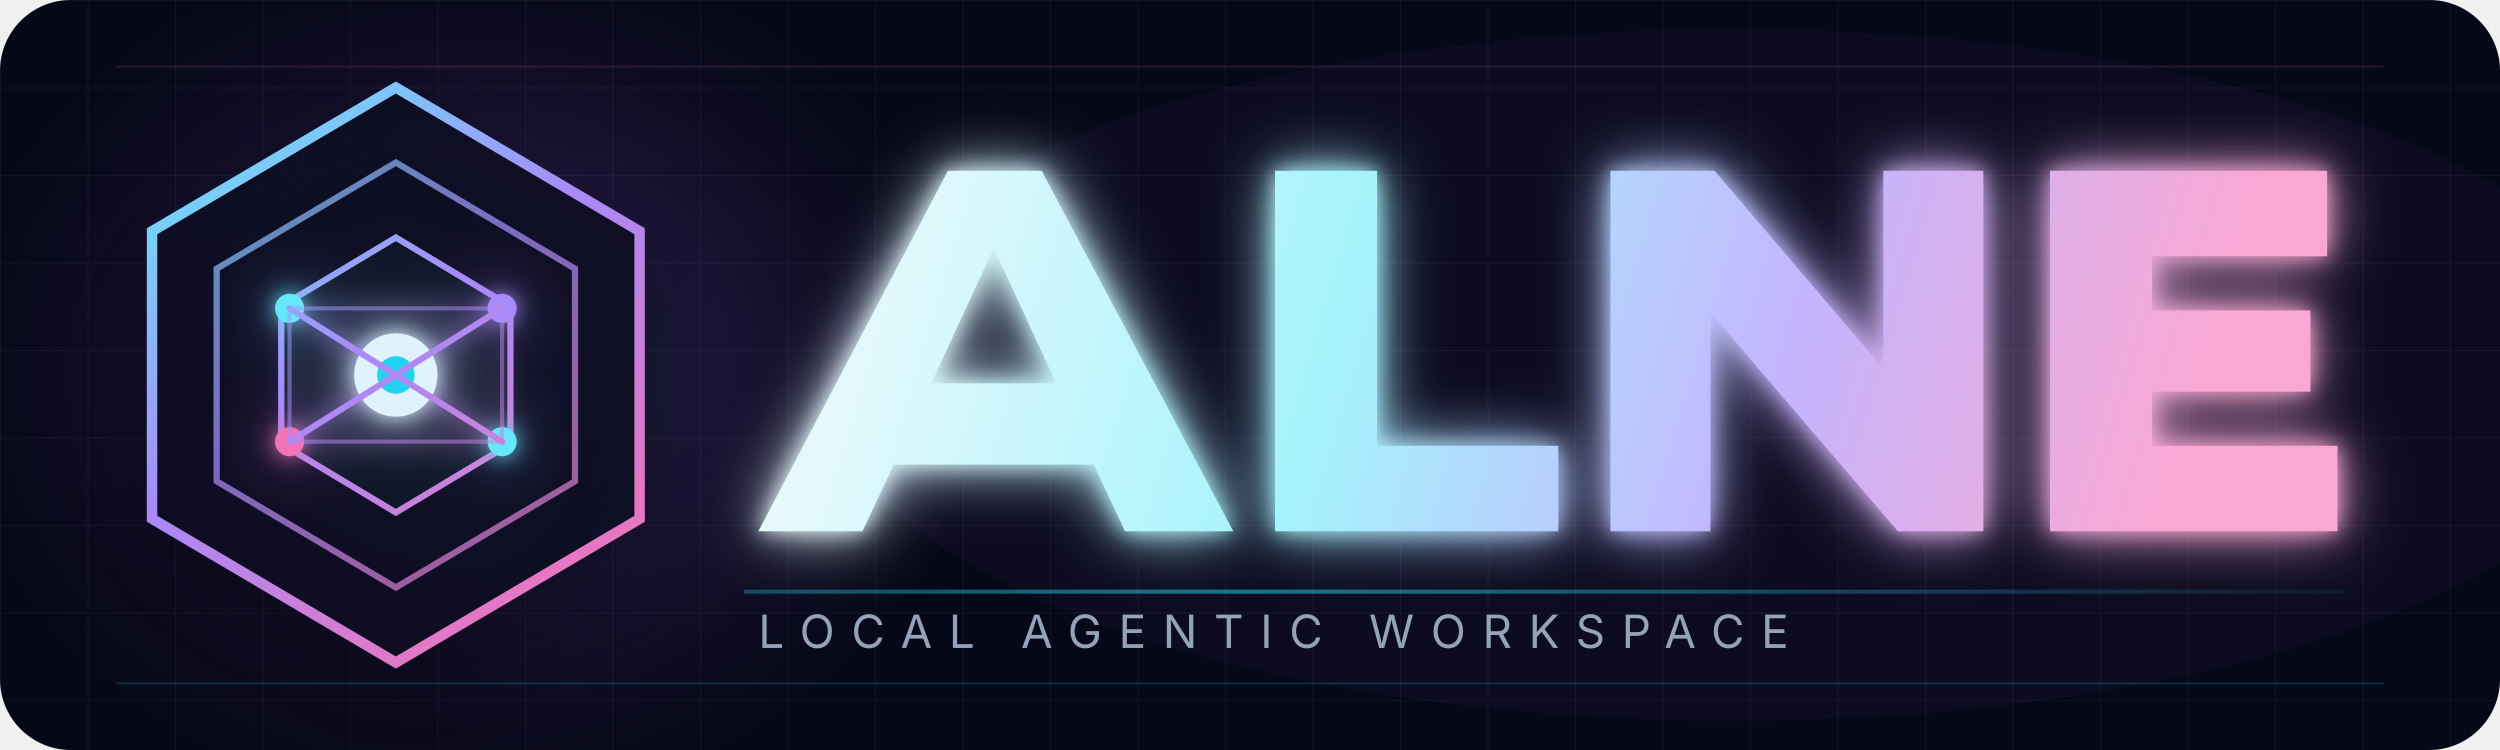
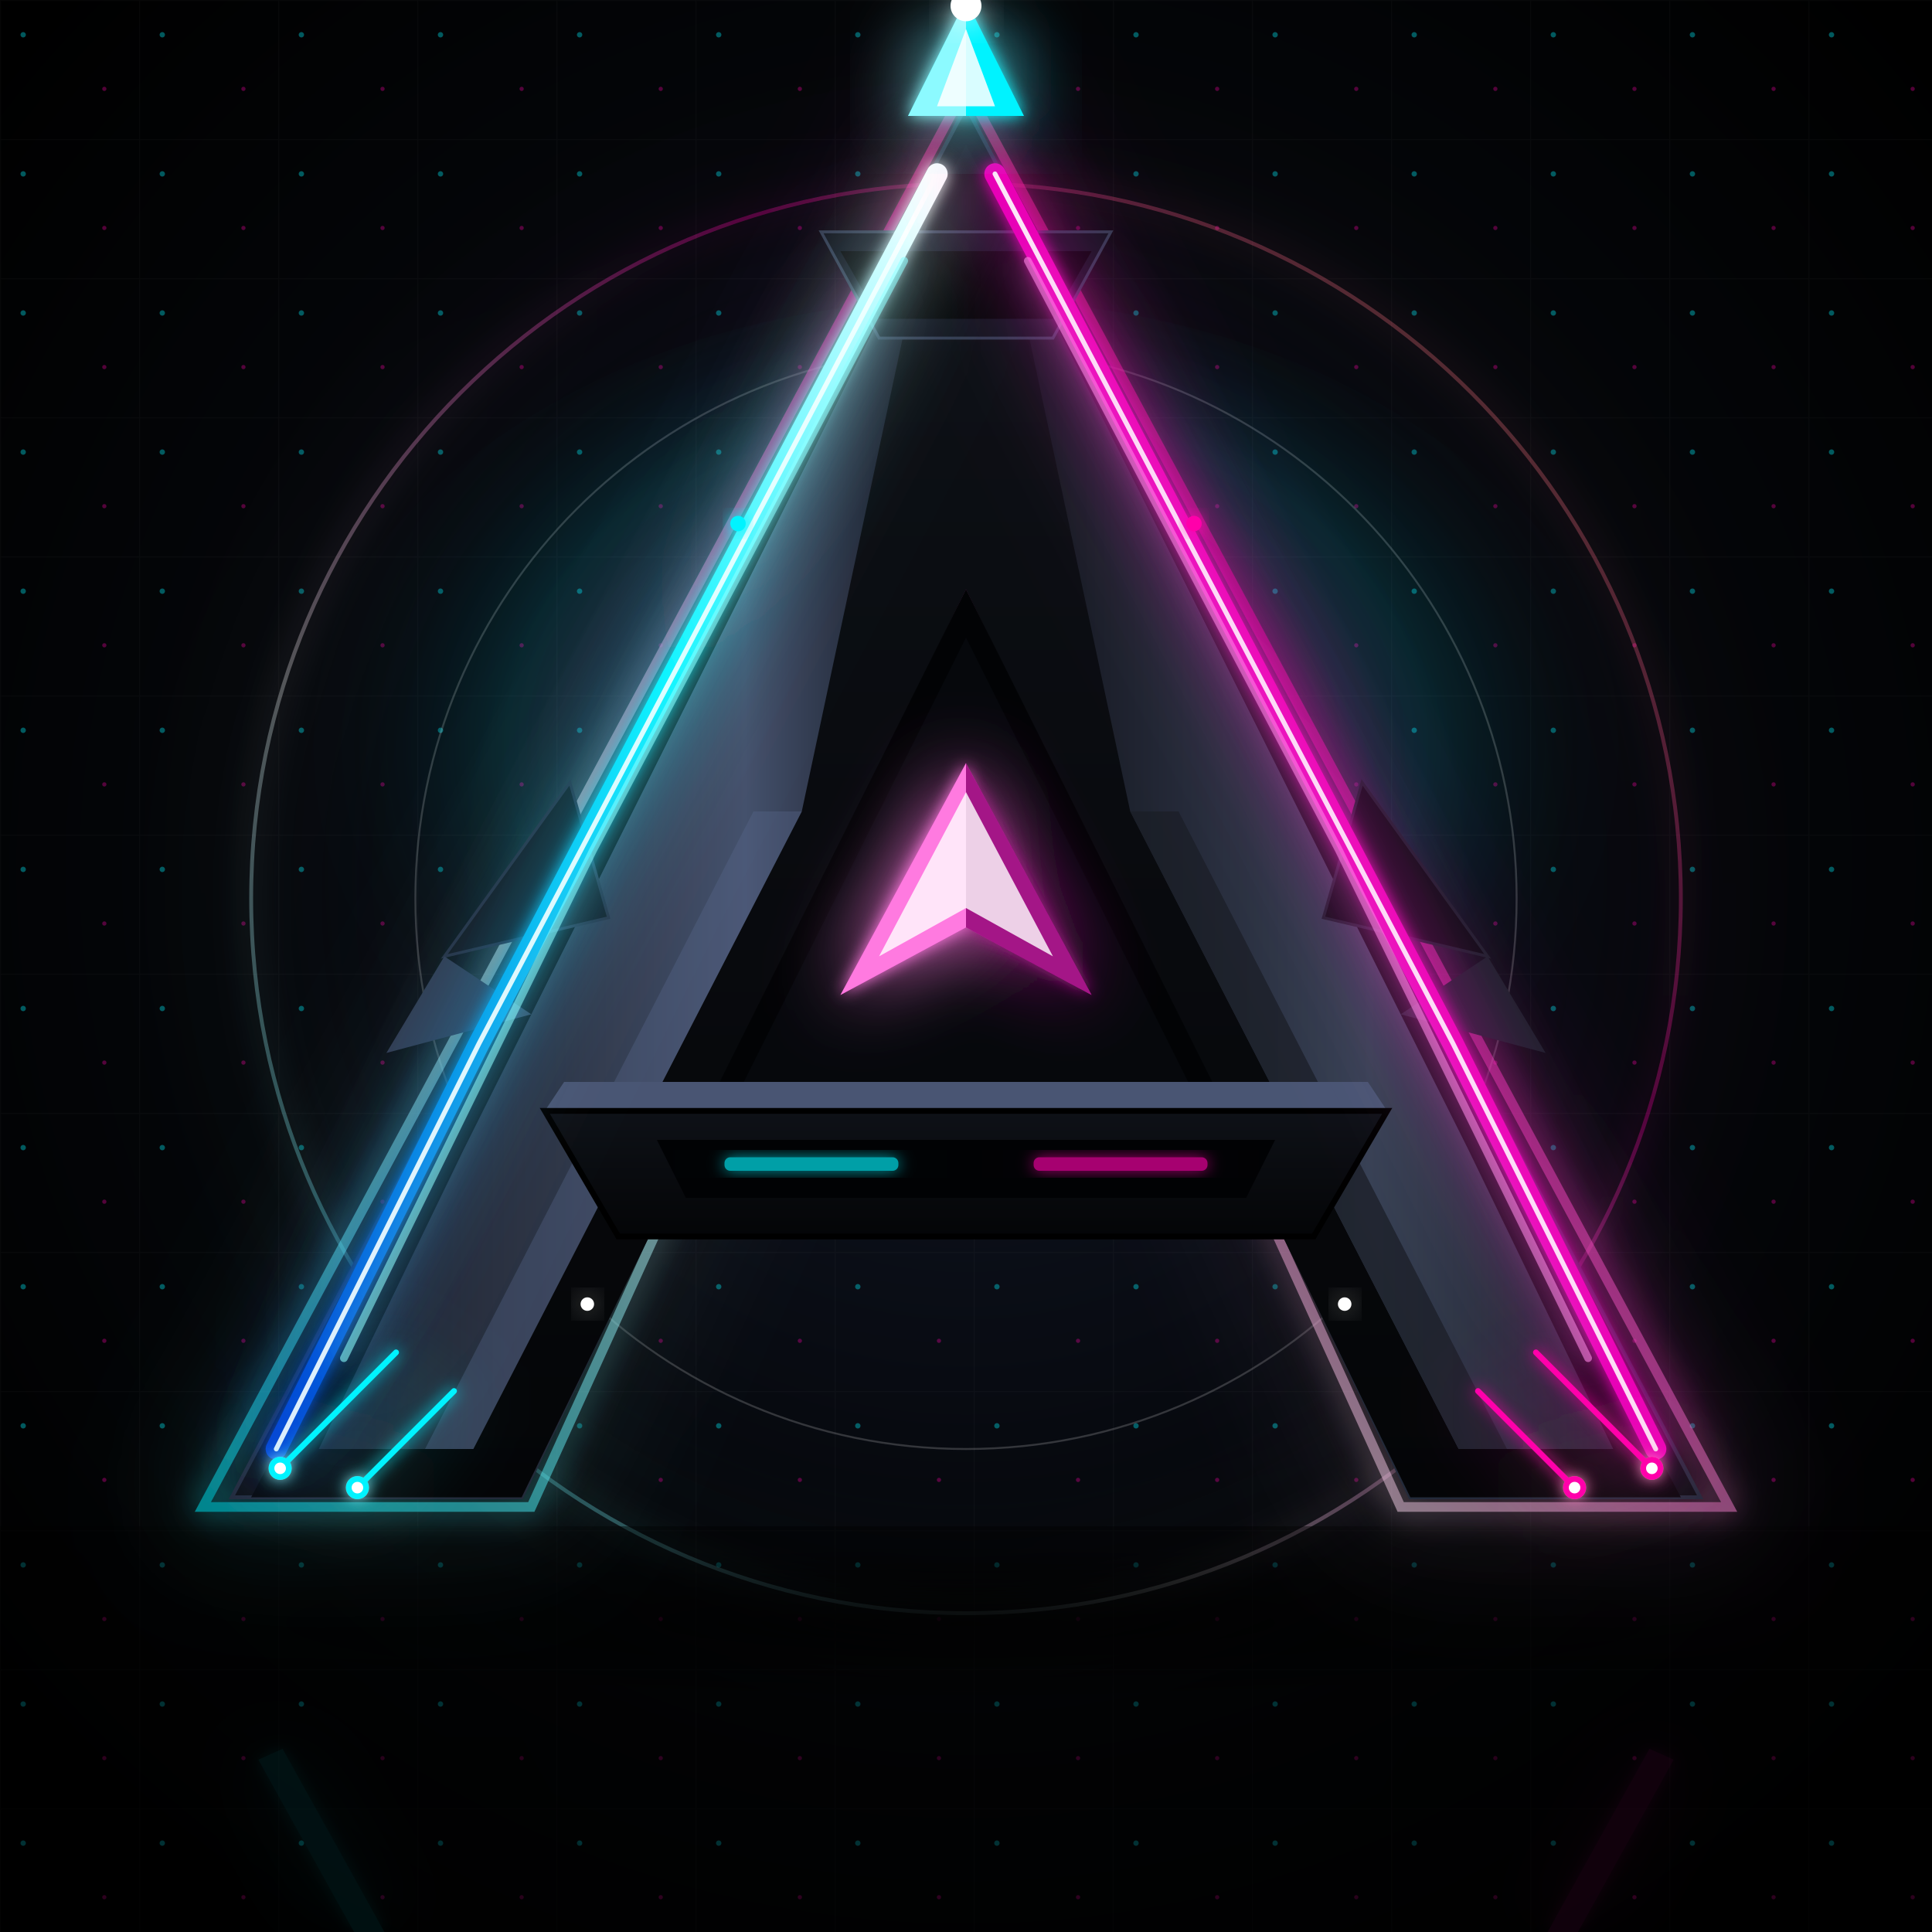
- <svg xmlns="http://www.w3.org/2000/svg" width="1200" height="360" viewBox="0 0 1200 360" fill="none" role="img" aria-labelledby="title desc">
+ <svg xmlns="http://www.w3.org/2000/svg" viewBox="0 0 1000 1000" width="100%" height="100%">
  <defs>
-     <radialGradient id="bgGlow" cx="50%" cy="50%" r="58%">
-       <stop offset="0%" stop-color="#22D3EE" stop-opacity="0.22" />
-       <stop offset="44%" stop-color="#A855F7" stop-opacity="0.14" />
-       <stop offset="100%" stop-color="#050816" stop-opacity="0" />
+     <radialGradient id="bgGlow" cx="50%" cy="45%" r="65%">
+       <stop offset="0%" stop-color="#111625" />
+       <stop offset="60%" stop-color="#040609" />
+       <stop offset="100%" stop-color="#000000" />
    </radialGradient>
-     <linearGradient id="markStroke" x1="94" y1="48" x2="286" y2="300" gradientUnits="userSpaceOnUse">
-       <stop offset="0%" stop-color="#67E8F9" />
-       <stop offset="45%" stop-color="#A78BFA" />
-       <stop offset="100%" stop-color="#F472B6" />
-     </linearGradient>
-     <linearGradient id="wordGradient" x1="360" y1="78" x2="1030" y2="278" gradientUnits="userSpaceOnUse">
-       <stop offset="0%" stop-color="#F8FAFC" />
-       <stop offset="42%" stop-color="#A5F3FC" />
-       <stop offset="72%" stop-color="#C4B5FD" />
-       <stop offset="100%" stop-color="#F9A8D4" />
-     </linearGradient>
-     <linearGradient id="scanline" x1="0" y1="0" x2="1200" y2="0" gradientUnits="userSpaceOnUse">
-       <stop offset="0%" stop-color="#22D3EE" stop-opacity="0" />
-       <stop offset="50%" stop-color="#22D3EE" stop-opacity="0.52" />
-       <stop offset="100%" stop-color="#22D3EE" stop-opacity="0" />
-     </linearGradient>
-     <filter id="neon" x="-60" y="-60" width="1320" height="480" filterUnits="userSpaceOnUse" color-interpolation-filters="sRGB">
-       <feGaussianBlur stdDeviation="5" result="blurA" />
-       <feGaussianBlur stdDeviation="14" result="blurB" />
+     <radialGradient id="floorShadow" cx="50%" cy="50%" r="50%">
+       <stop offset="0%" stop-color="#000000" stop-opacity="0.9" />
+       <stop offset="70%" stop-color="#000000" stop-opacity="0.3" />
+       <stop offset="100%" stop-color="#000000" stop-opacity="0" />
+     </radialGradient>
+     <filter id="neonCyan" x="-50%" y="-50%" width="200%" height="200%">
+       <feGaussianBlur stdDeviation="4" result="tight" />
+       <feGaussianBlur stdDeviation="20" result="wide" />
      <feMerge>
-         <feMergeNode in="blurB" />
-         <feMergeNode in="blurA" />
+         <feMergeNode in="wide" />
+         <feMergeNode in="tight" />
        <feMergeNode in="SourceGraphic" />
      </feMerge>
    </filter>
-     <filter id="softShadow" x="-20%" y="-20%" width="140%" height="140%" color-interpolation-filters="sRGB">
-       <feDropShadow dx="0" dy="18" stdDeviation="24" flood-color="#000000" flood-opacity="0.46" />
+     <filter id="neonMagenta" x="-50%" y="-50%" width="200%" height="200%">
+       <feGaussianBlur stdDeviation="4" result="tight" />
+       <feGaussianBlur stdDeviation="20" result="wide" />
+       <feMerge>
+         <feMergeNode in="wide" />
+         <feMergeNode in="tight" />
+         <feMergeNode in="SourceGraphic" />
+       </feMerge>
    </filter>
-     <pattern id="grid" width="42" height="42" patternUnits="userSpaceOnUse">
-       <path d="M42 0H0V42" stroke="#94A3B8" stroke-opacity="0.08" stroke-width="1" />
+     <linearGradient id="metalLeft" x1="0%" y1="0%" x2="100%" y2="0%">
+       <stop offset="0%" stop-color="#1a1e29" />
+       <stop offset="40%" stop-color="#2d3547" />
+       <stop offset="70%" stop-color="#44506b" />
+       <stop offset="100%" stop-color="#141721" />
+     </linearGradient>
+     <linearGradient id="metalRight" x1="0%" y1="0%" x2="100%" y2="0%">
+       <stop offset="0%" stop-color="#11131a" />
+       <stop offset="30%" stop-color="#242a38" />
+       <stop offset="60%" stop-color="#374154" />
+       <stop offset="100%" stop-color="#1b1f29" />
+     </linearGradient>
+     <linearGradient id="darkBase" x1="0%" y1="0%" x2="0%" y2="100%">
+       <stop offset="0%" stop-color="#0e1117" />
+       <stop offset="100%" stop-color="#040507" />
+     </linearGradient>
+     <linearGradient id="cyanCore" x1="0%" y1="100%" x2="100%" y2="0%">
+       <stop offset="0%" stop-color="#003cd2" />
+       <stop offset="60%" stop-color="#00f3ff" />
+       <stop offset="100%" stop-color="#ffffff" />
+     </linearGradient>
+     <linearGradient id="magentaCore" x1="0%" y1="100%" x2="100%" y2="0%">
+       <stop offset="0%" stop-color="#7700ee" />
+       <stop offset="60%" stop-color="#ff00aa" />
+       <stop offset="100%" stop-color="#ffffff" />
+     </linearGradient>
+     <linearGradient id="prismEdge" x1="0%" y1="100%" x2="100%" y2="0%">
+       <stop offset="0%" stop-color="#00f3ff" />
+       <stop offset="34%" stop-color="#ffffff" />
+       <stop offset="66%" stop-color="#ff00aa" />
+       <stop offset="100%" stop-color="#ffd166" />
+     </linearGradient>
+     <radialGradient id="hotCore" cx="50%" cy="42%" r="48%">
+       <stop offset="0%" stop-color="#ffffff" stop-opacity="0.95" />
+       <stop offset="35%" stop-color="#ff47d7" stop-opacity="0.38" />
+       <stop offset="68%" stop-color="#00f3ff" stop-opacity="0.18" />
+       <stop offset="100%" stop-color="#000000" stop-opacity="0" />
+     </radialGradient>
+     <pattern id="starGrid" width="72" height="72" patternUnits="userSpaceOnUse">
+       <path d="M 72 0 L 0 0 0 72" fill="none" stroke="#ffffff" stroke-opacity="0.035" stroke-width="1" />
+       <circle cx="12" cy="18" r="1.4" fill="#00f3ff" opacity="0.45" />
+       <circle cx="54" cy="46" r="1.1" fill="#ff00aa" opacity="0.4" />
    </pattern>
+     <filter id="hotBloom" x="-70%" y="-70%" width="240%" height="240%">
+       <feGaussianBlur stdDeviation="8" result="tight" />
+       <feGaussianBlur stdDeviation="32" result="wide" />
+       <feColorMatrix in="wide" type="matrix" values="1 0 0 0 0.12  0 1 0 0 0.04  0 0 1 0 0.28  0 0 0 1.2 0" result="tinted" />
+       <feMerge>
+         <feMergeNode in="tinted" />
+         <feMergeNode in="tight" />
+         <feMergeNode in="SourceGraphic" />
+       </feMerge>
+     </filter>
+     <style>
+       .energy-ring { animation: breathe 4.8s ease-in-out infinite; transform-origin: 500px 500px; }
+       .electric-line { animation: pulse 2.6s ease-in-out infinite; }
+       .spark { animation: twinkle 3.4s ease-in-out infinite; transform-origin: center; }
+       @keyframes breathe {
+         0%, 100% { opacity: 0.22; transform: scale(0.98); }
+         50% { opacity: 0.52; transform: scale(1.04); }
+       }
+       @keyframes pulse {
+         0%, 100% { opacity: 0.76; stroke-width: 9; }
+         50% { opacity: 1; stroke-width: 13; }
+       }
+       @keyframes twinkle {
+         0%, 100% { opacity: 0.28; transform: scale(0.75); }
+         50% { opacity: 1; transform: scale(1.2); }
+       }
+     </style>
  </defs>
-   <rect width="1200" height="360" rx="34" fill="#050816" />
-   <rect width="1200" height="360" rx="34" fill="url(#grid)" />
-   <ellipse cx="223" cy="180" rx="244" ry="206" fill="url(#bgGlow)" />
-   <ellipse cx="832" cy="180" rx="438" ry="166" fill="#A855F7" fill-opacity="0.045" />
-   <g filter="url(#softShadow)">
-     <path d="M190 42L307 111V249L190 318L73 249V111L190 42Z" fill="#0B1020" fill-opacity="0.88" stroke="url(#markStroke)" stroke-width="5" />
-     <path d="M190 78L276 129V231L190 282L104 231V129L190 78Z" stroke="url(#markStroke)" stroke-width="3" stroke-opacity="0.72" />
-     <path d="M190 114L245 147V213L190 246L135 213V147L190 114Z" fill="#111827" stroke="url(#markStroke)" stroke-width="3" />
+   <rect width="1000" height="1000" fill="url(#bgGlow)" />
+   <rect width="1000" height="1000" fill="url(#starGrid)" opacity="0.8" />
+   <circle class="energy-ring" cx="500" cy="465" r="370" fill="none" stroke="url(#prismEdge)" stroke-width="2" opacity="0.32" filter="url(#hotBloom)" />
+   <circle class="energy-ring" cx="500" cy="465" r="285" fill="none" stroke="#ffffff" stroke-width="1" opacity="0.18" />
+   <ellipse cx="500" cy="430" rx="360" ry="275" fill="url(#hotCore)" opacity="0.62" />
+   <ellipse cx="500" cy="840" rx="430" ry="40" fill="url(#floorShadow)" opacity="0.85" />
+   <g transform="translate(0, 1610) scale(1, -0.9)" opacity="0.12">
+     <polygon points="500,90 870,790 730,790 500,320 270,790 130,790" fill="#000000" />
+     <path d="M 485,110 L 250,560 L 140,780" fill="none" stroke="#00f3ff" stroke-width="14" filter="url(#neonCyan)" />
+     <path d="M 515,110 L 750,560 L 860,780" fill="none" stroke="#ff00aa" stroke-width="14" filter="url(#neonMagenta)" />
  </g>
-   <g filter="url(#neon)">
-     <circle cx="190" cy="180" r="20" fill="#E0F2FE" />
-     <circle cx="190" cy="180" r="9" fill="#22D3EE" />
-     <circle cx="139" cy="148" r="7" fill="#67E8F9" />
-     <circle cx="241" cy="148" r="7" fill="#A78BFA" />
-     <circle cx="139" cy="212" r="7" fill="#F472B6" />
-     <circle cx="241" cy="212" r="7" fill="#67E8F9" />
-     <path d="M190 180L139 148M190 180L241 148M190 180L139 212M190 180L241 212" stroke="url(#markStroke)" stroke-width="3" stroke-linecap="round" />
-     <path d="M139 148L241 148L241 212L139 212L139 148Z" stroke="url(#markStroke)" stroke-width="2" stroke-opacity="0.52" />
+   <rect x="0" y="790" width="1000" height="210" fill="#000000" opacity="0.45" />
+   <g transform="translate(0, -15)">
+     <polygon points="500,70 880,790 730,790 500,310 270,790 120,790" fill="#000000" opacity="0.5" filter="url(#neonCyan)" />
+     <polygon points="500,60 895,795 725,795 500,300 275,795 105,795" fill="none" stroke="url(#prismEdge)" stroke-width="5" opacity="0.55" filter="url(#hotBloom)" />
+     <polygon points="500,70 880,790 730,790 500,310 270,790 120,790" fill="#0c0e14" stroke="#232a3a" stroke-width="2" />
+     <polygon points="500,90 500,320 270,790 130,790" fill="url(#darkBase)" />
+     <polygon points="480,130 420,250 240,610 165,765 245,765 415,435" fill="url(#metalLeft)" />
+     <polygon points="415,435 245,765 220,765 390,435" fill="#59688c" opacity="0.35" />
+     <polygon points="500,90 500,320 730,790 870,790" fill="url(#darkBase)" />
+     <polygon points="520,130 580,250 760,610 835,765 755,765 585,435" fill="url(#metalRight)" />
+     <polygon points="585,435 755,765 780,765 610,435" fill="#191d26" opacity="0.75" />
+     <polygon points="500,320 660,640 340,640" fill="#020305" />
+     <polygon points="500,345 635,615 365,615" fill="#06080c" />
+     <polygon points="292,575 708,575 718,590 282,590" fill="#495573" />
+     <polygon points="282,590 718,590 680,655 320,655" fill="url(#darkBase)" stroke="#000000" stroke-width="3" />
+     <polygon points="340,605 660,605 645,635 355,635" fill="#010204" />
+     <rect x="375" y="614" width="90" height="7" rx="3" fill="#00f3ff" opacity="0.65" filter="url(#neonCyan)" />
+     <rect x="535" y="614" width="90" height="7" rx="3" fill="#ff00aa" opacity="0.65" filter="url(#neonMagenta)" />
+     <polygon points="230,510 295,420 315,490" fill="#151921" stroke="#293042" stroke-width="1.5" />
+     <polygon points="230,510 200,560 275,540" fill="#323b50" />
+     <polygon points="770,510 705,420 685,490" fill="#0b0d12" stroke="#1c202b" stroke-width="1.5" />
+     <polygon points="770,510 800,560 725,540" fill="#1c202b" />
+     <polygon points="425,135 575,135 545,190 455,190" fill="#11141e" stroke="#323b50" stroke-width="1.5" />
+     <polygon points="435,145 565,145 545,180 455,180" fill="#040507" />
+     <line x1="440" y1="160" x2="475" y2="160" stroke="#00f3ff" stroke-width="3.5" stroke-linecap="round" filter="url(#neonCyan)" />
+     <line x1="560" y1="160" x2="525" y2="160" stroke="#ff00aa" stroke-width="3.5" stroke-linecap="round" filter="url(#neonMagenta)" />
+     <path class="electric-line" d="M 485,105 L 248,555 L 143,765" fill="none" stroke="url(#cyanCore)" stroke-width="11" stroke-linecap="round" filter="url(#neonCyan)" />
+     <path d="M 485,105 L 248,555 L 143,765" fill="none" stroke="#ffffff" stroke-width="2.5" stroke-linecap="round" opacity="0.9" />
+     <path d="M 468,150 L 307,455 L 178,718" fill="none" stroke="#8fffff" stroke-width="4" stroke-linecap="round" opacity="0.62" filter="url(#hotBloom)" />
+     <path class="electric-line" d="M 515,105 L 752,555 L 857,765" fill="none" stroke="url(#magentaCore)" stroke-width="11" stroke-linecap="round" filter="url(#neonMagenta)" />
+     <path d="M 515,105 L 752,555 L 857,765" fill="none" stroke="#ffffff" stroke-width="2.5" stroke-linecap="round" opacity="0.9" />
+     <path d="M 532,150 L 693,455 L 822,718" fill="none" stroke="#ff8be8" stroke-width="4" stroke-linecap="round" opacity="0.62" filter="url(#hotBloom)" />
+     <g filter="url(#neonMagenta)">
+       <polygon points="500,410 565,530 500,495 435,530" fill="#ff21cc" />
+       <polygon points="500,410 500,495 435,530" fill="#ffffff" opacity="0.4" />
+       <polygon points="500,410 565,530 500,495" fill="#1b0021" opacity="0.4" />
+     </g>
+     <polygon points="500,425 545,510 500,485 455,510" fill="#ffffff" opacity="0.8" />
+     <g filter="url(#neonCyan)">
+       <polygon points="500,15 530,75 470,75" fill="#00f3ff" />
+       <polygon points="500,15 500,75 470,75" fill="#ffffff" opacity="0.55" />
+     </g>
+     <polygon points="500,30 515,70 485,70" fill="#ffffff" opacity="0.85" />
+     <circle class="spark" cx="500" cy="18" r="8" fill="#ffffff" filter="url(#hotBloom)" />
+     <circle class="spark" cx="382" cy="286" r="4" fill="#00f3ff" filter="url(#neonCyan)" />
+     <circle class="spark" cx="618" cy="286" r="4" fill="#ff00aa" filter="url(#neonMagenta)" />
+     <circle class="spark" cx="304" cy="690" r="3.5" fill="#ffffff" filter="url(#hotBloom)" />
+     <circle class="spark" cx="696" cy="690" r="3.5" fill="#ffffff" filter="url(#hotBloom)" />
+     <g fill="none" stroke="#00f3ff" stroke-width="3" stroke-linecap="round" filter="url(#neonCyan)">
+       <path d="M 205,715 L 145,775 M 235,735 L 185,785" />
+       <circle cx="145" cy="775" r="4.5" fill="#ffffff" />
+       <circle cx="185" cy="785" r="4.5" fill="#ffffff" />
+     </g>
+     <g fill="none" stroke="#ff00aa" stroke-width="3" stroke-linecap="round" filter="url(#neonMagenta)">
+       <path d="M 795,715 L 855,775 M 765,735 L 815,785" />
+       <circle cx="855" cy="775" r="4.5" fill="#ffffff" />
+       <circle cx="815" cy="785" r="4.5" fill="#ffffff" />
+     </g>
  </g>
-   <g filter="url(#neon)">
-     <path d="M364 255L455 82H500L592 255H540L525 223H429L414 255H364ZM447 184H507L477 119L447 184Z" fill="url(#wordGradient)" />
-     <path d="M612 255V82H661V214H748V255H612Z" fill="url(#wordGradient)" />
-     <path d="M773 255V82H823L904 177V82H952V255H911L821 150V255H773Z" fill="url(#wordGradient)" />
-     <path d="M984 255V82H1117V123H1033V149H1109V188H1033V214H1122V255H984Z" fill="url(#wordGradient)" />
-   </g>
-   <path d="M358 284H1125" stroke="url(#scanline)" stroke-width="2" stroke-linecap="round" />
-   <text x="364" y="311" fill="#94A3B8" font-family="Inter, Segoe UI, Arial, sans-serif" font-size="22" letter-spacing="8">LOCAL AGENTIC WORKSPACE</text>
-   <path d="M56 328H1144" stroke="#22D3EE" stroke-opacity="0.18" stroke-width="1" />
-   <path d="M56 32H1144" stroke="#F472B6" stroke-opacity="0.14" stroke-width="1" />
</svg>
